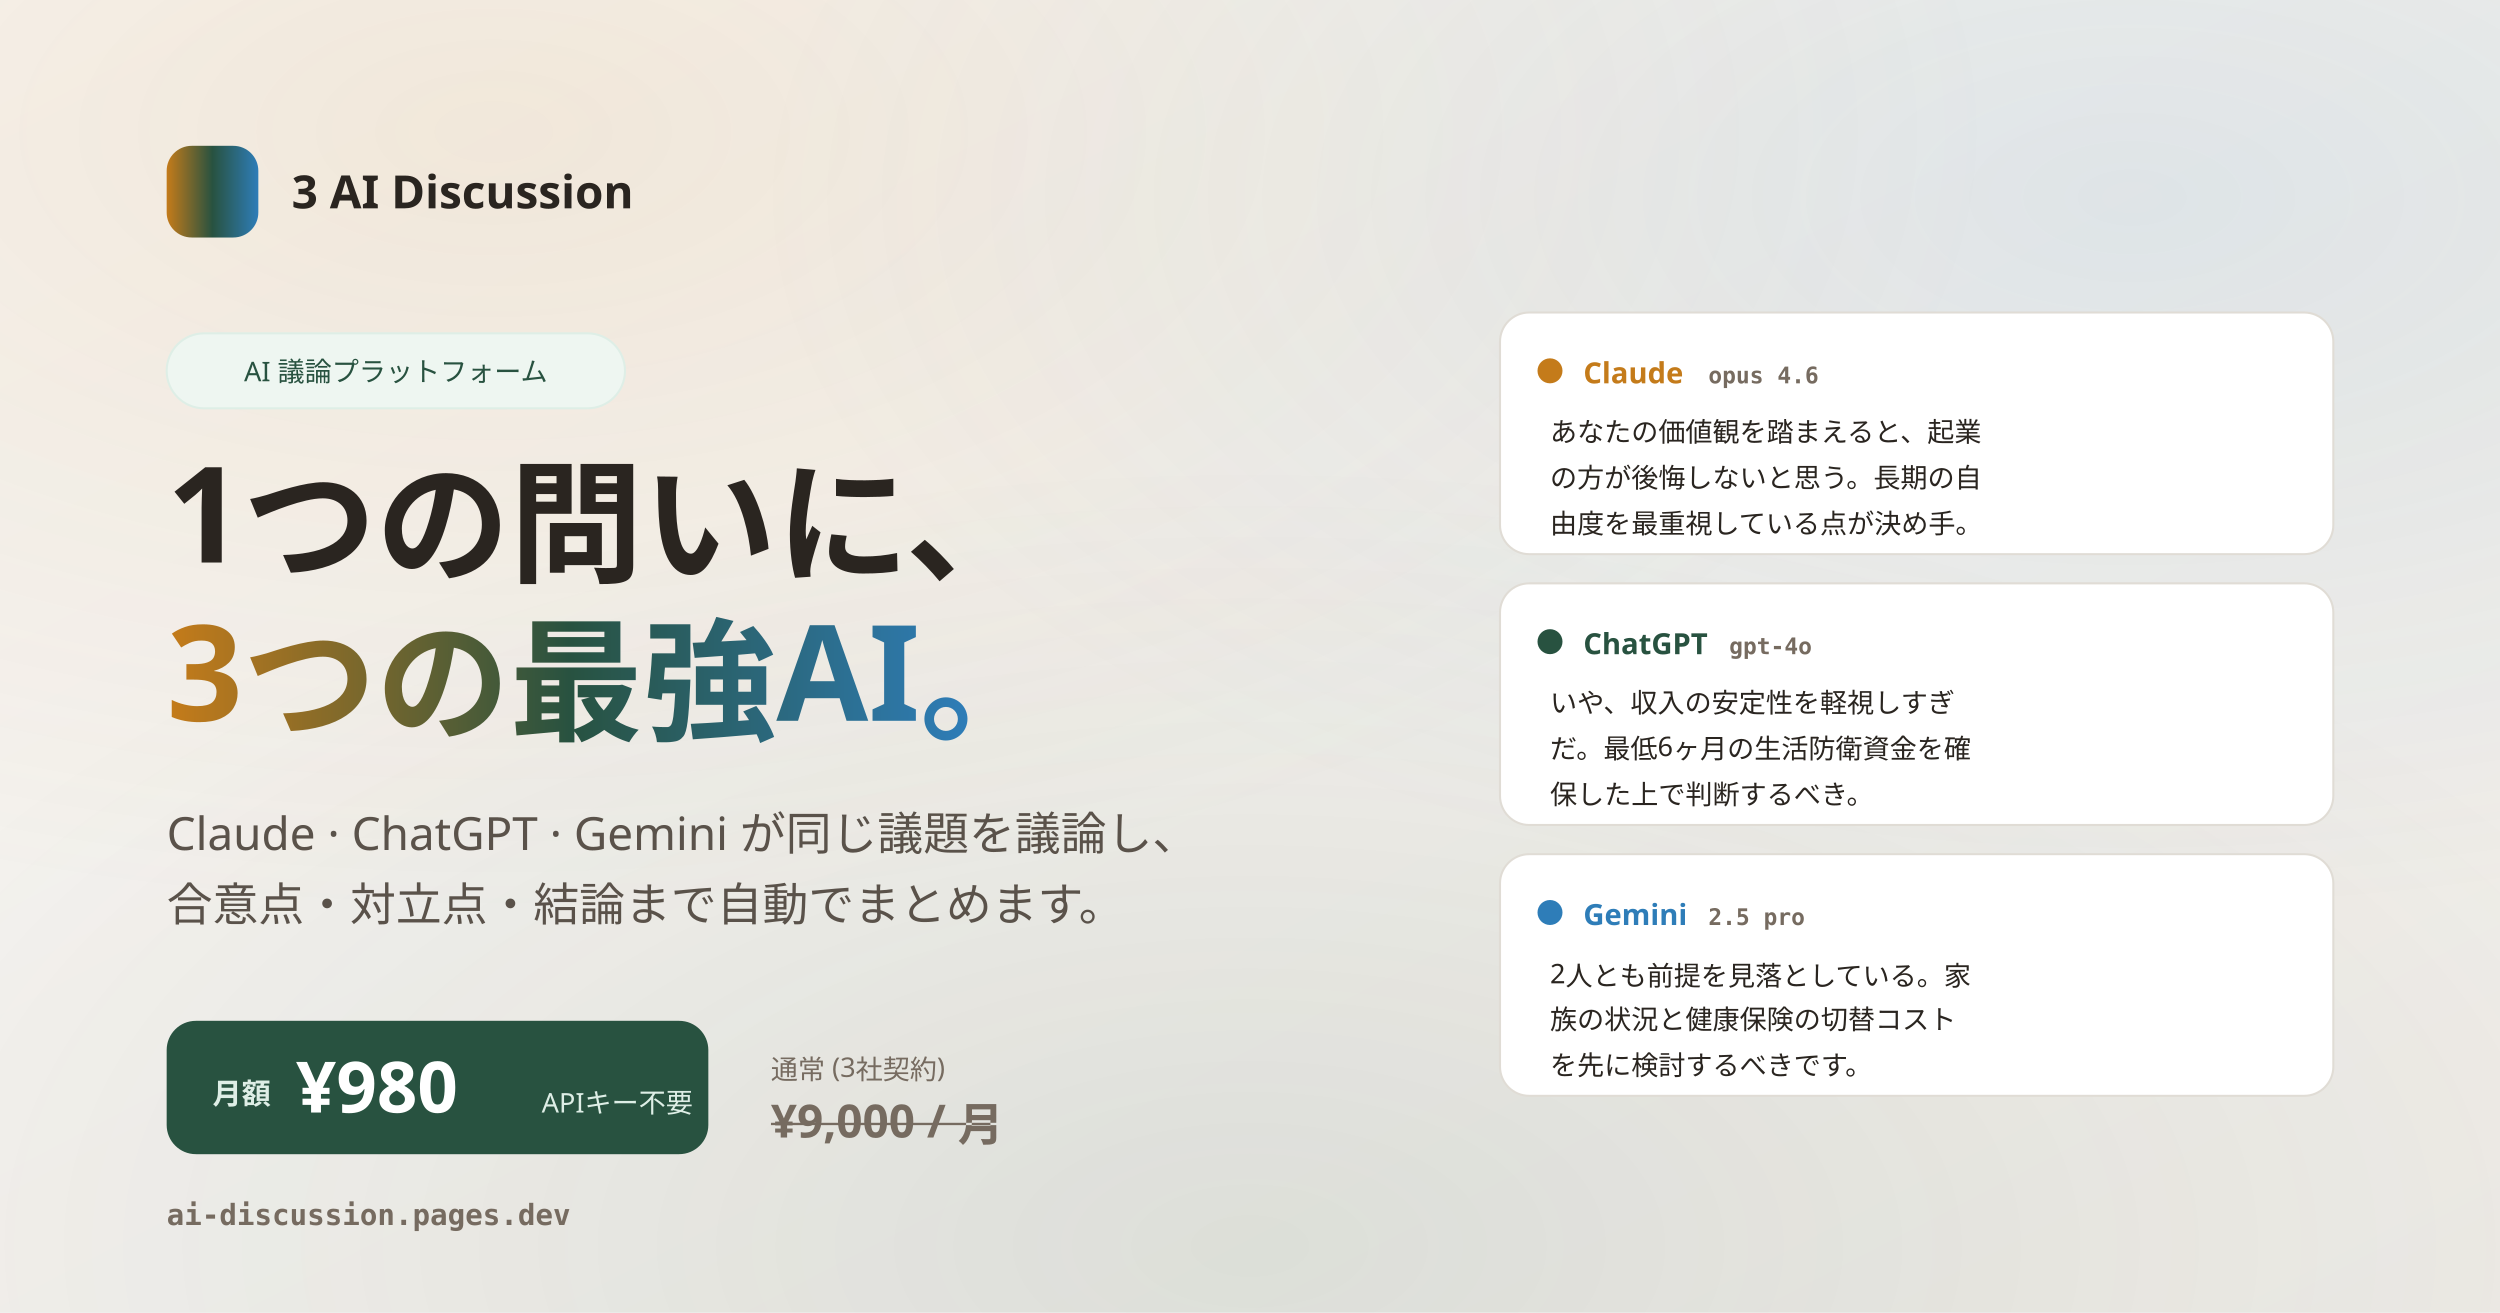
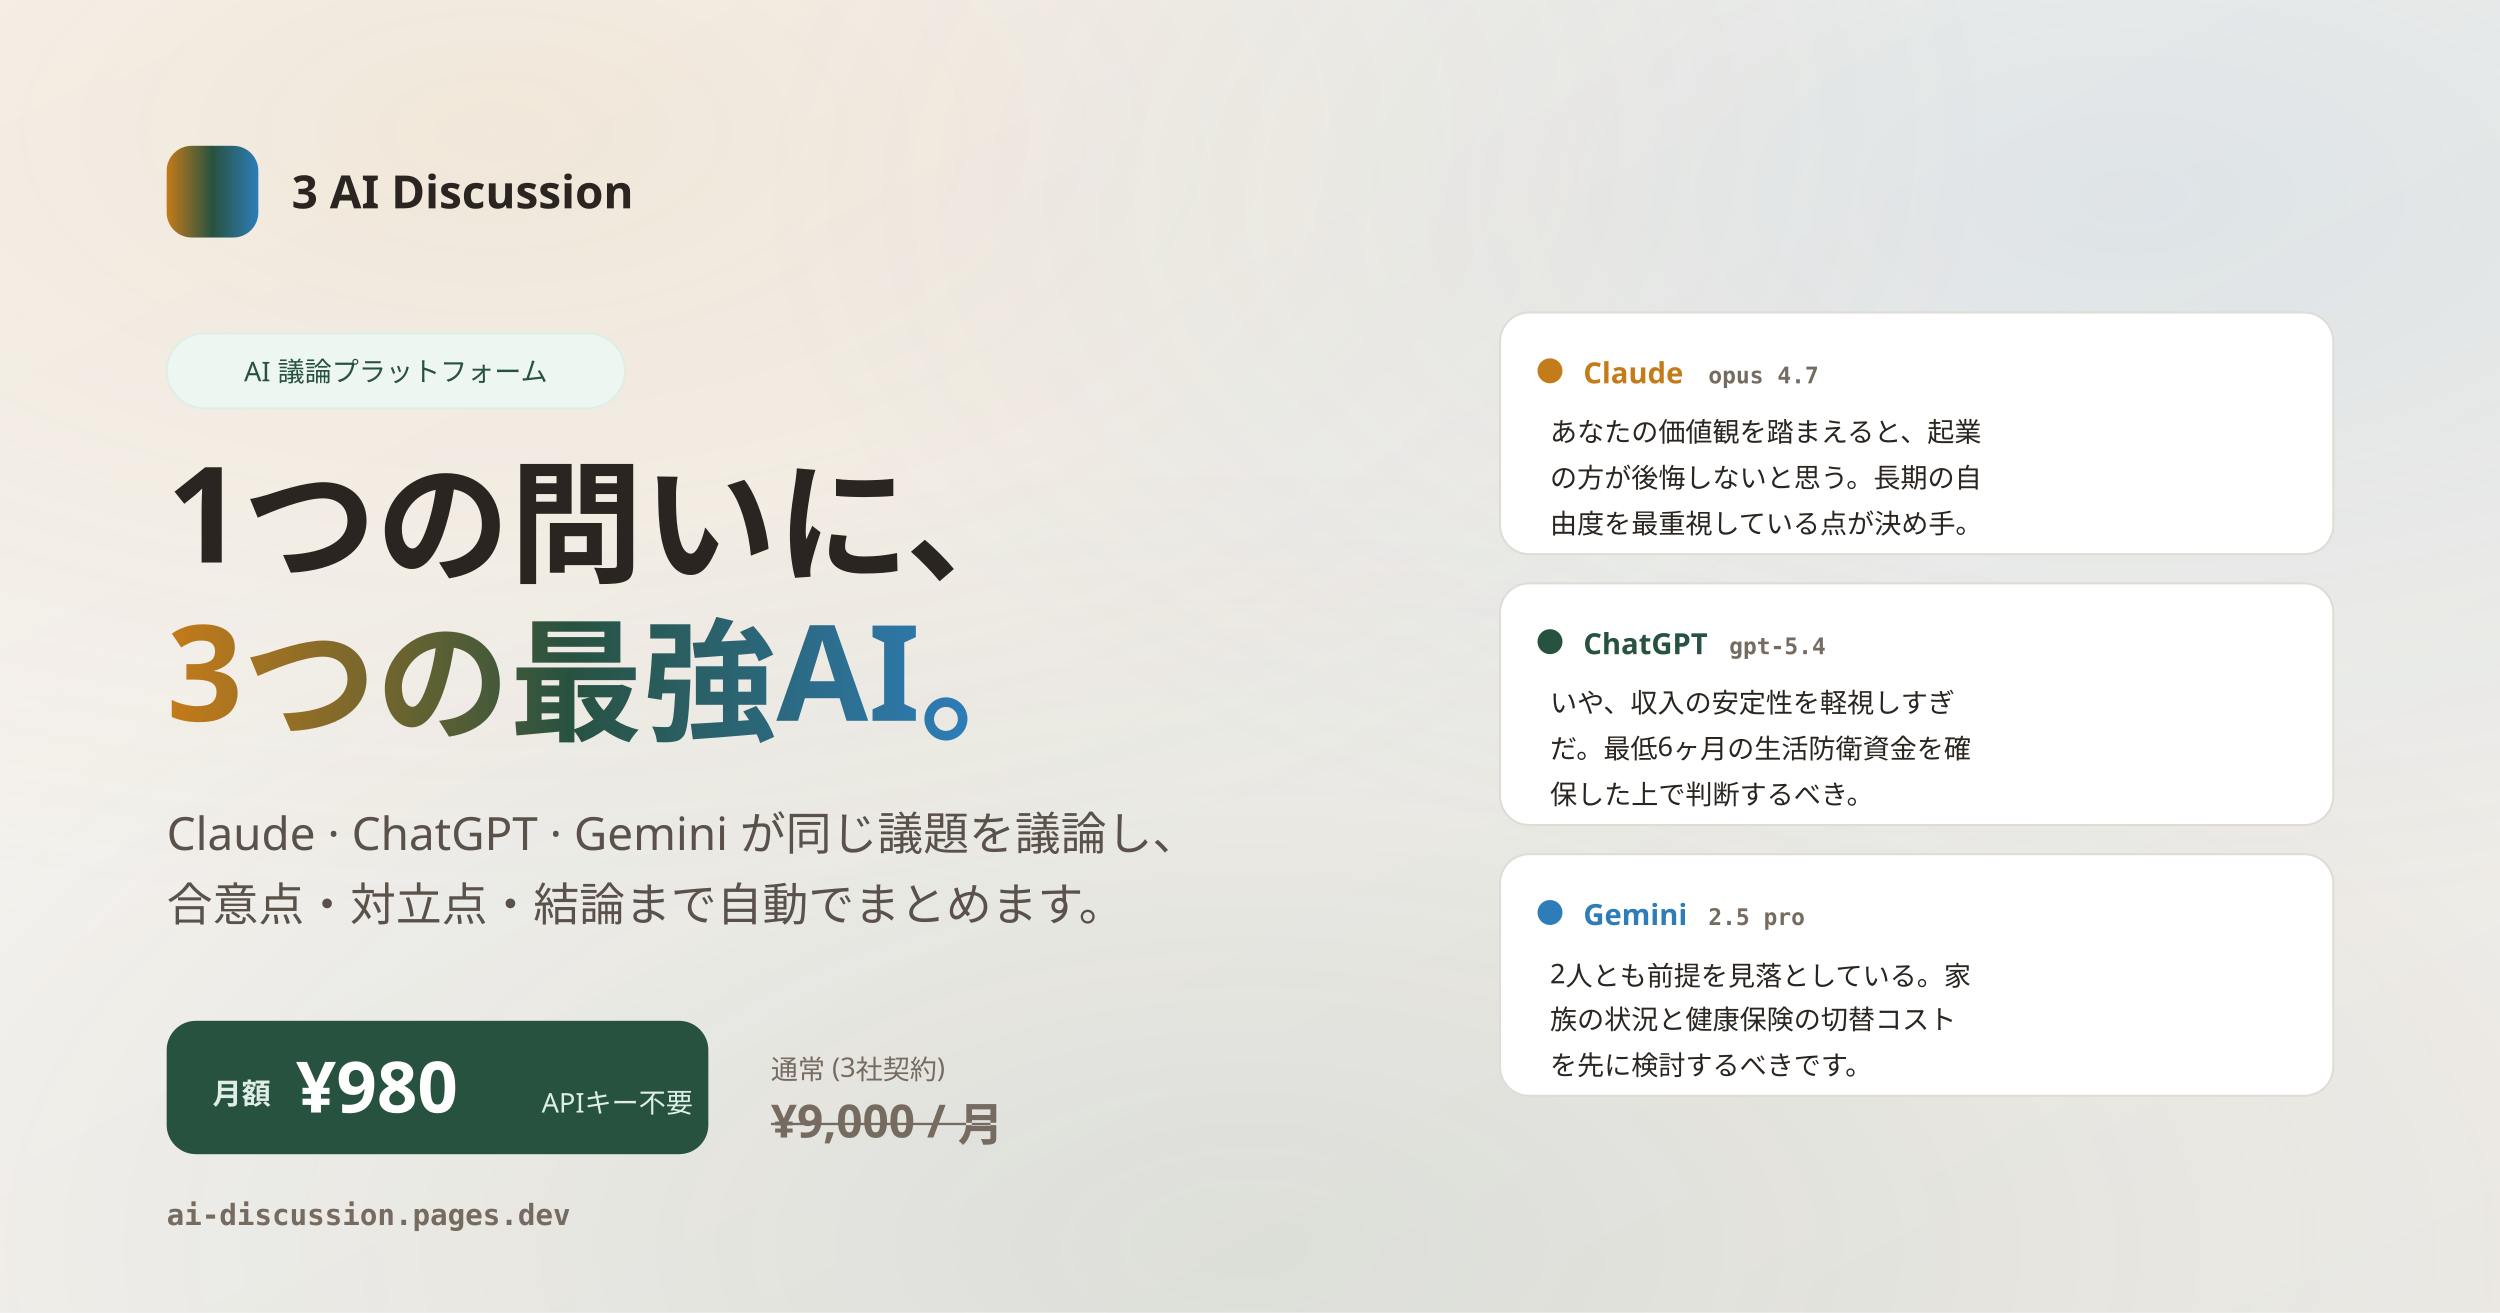
<svg xmlns="http://www.w3.org/2000/svg" width="1200" height="630" viewBox="0 0 1200 630">
  <defs>
    <linearGradient id="bg" x1="0" y1="0" x2="1" y2="1">
      <stop offset="0" stop-color="#f7f5f2" />
      <stop offset="1" stop-color="#eeebe6" />
    </linearGradient>
    <linearGradient id="brand" x1="0" y1="0" x2="1" y2="0">
      <stop offset="0" stop-color="#c47b1a" />
      <stop offset="0.5" stop-color="#285240" />
      <stop offset="1" stop-color="#2e7db8" />
    </linearGradient>
    <radialGradient id="glow1" cx="0.2" cy="0.1" r="0.6">
      <stop offset="0" stop-color="#c47b1a" stop-opacity="0.10" />
      <stop offset="1" stop-color="#c47b1a" stop-opacity="0" />
    </radialGradient>
    <radialGradient id="glow2" cx="0.85" cy="0.15" r="0.55">
      <stop offset="0" stop-color="#2e7db8" stop-opacity="0.10" />
      <stop offset="1" stop-color="#2e7db8" stop-opacity="0" />
    </radialGradient>
    <radialGradient id="glow3" cx="0.5" cy="0.95" r="0.6">
      <stop offset="0" stop-color="#285240" stop-opacity="0.10" />
      <stop offset="1" stop-color="#285240" stop-opacity="0" />
    </radialGradient>
    <style>
      .h1 { font-family: 'Noto Sans JP','Hiragino Sans','Yu Gothic UI','DM Sans',sans-serif; font-weight: 700; }
      .h2 { font-family: 'DM Sans','Noto Sans JP',sans-serif; font-weight: 600; }
      .body { font-family: 'Noto Sans JP','Hiragino Sans',sans-serif; font-weight: 500; }
      .mono { font-family: 'SFMono-Regular','Menlo','Consolas',monospace; font-weight: 600; }
    </style>
  </defs>
  <rect width="1200" height="630" fill="url(#bg)" />
  <rect width="1200" height="630" fill="url(#glow1)" />
  <rect width="1200" height="630" fill="url(#glow2)" />
  <rect width="1200" height="630" fill="url(#glow3)" />
  <g transform="translate(80, 70)">
    <rect width="44" height="44" rx="12" fill="url(#brand)" />
    <text x="60" y="30" class="h2" font-size="22" fill="#2a2520">3 AI Discussion</text>
  </g>
  <g transform="translate(80, 160)">
    <rect width="220" height="36" rx="18" fill="#eef6f1" stroke="#deeee6" />
    <text x="110" y="23" class="body" font-size="13" fill="#285240" text-anchor="middle">AI 議論プラットフォーム</text>
  </g>
  <text x="80" y="270" class="h1" font-size="64" fill="#2a2520">1つの問いに、</text>
  <text x="80" y="346" class="h1" font-size="64" fill="url(#brand)">3つの最強AI。</text>
  <text x="80" y="408" class="body" font-size="22" fill="#5a524a">Claude · ChatGPT · Gemini が同じ議題を議論し、</text>
  <text x="80" y="442" class="body" font-size="22" fill="#5a524a">合意点・対立点・結論まで自動でまとめます。</text>
  <g transform="translate(80, 490)">
    <rect width="260" height="64" rx="14" fill="#285240" />
    <text x="22" y="40" class="h2" font-size="14" fill="#deeee6">月額</text>
    <text x="62" y="44" class="h1" font-size="34" fill="#ffffff">¥980</text>
    <text x="180" y="44" class="body" font-size="13" fill="#deeee6">APIキー不要</text>
  </g>
  <g transform="translate(370, 490)">
    <text x="0" y="28" class="body" font-size="13" fill="#766b60">通常 (3社契約)</text>
    <text x="0" y="56" class="h2" font-size="22" fill="#766b60" text-decoration="line-through">¥9,000 / 月</text>
  </g>
  <g transform="translate(720, 150)">
    <g>
      <rect width="400" height="116" rx="14" fill="#ffffff" stroke="#e0dcd5" />
      <circle cx="24" cy="28" r="6" fill="#c47b1a" />
      <text x="40" y="34" class="h2" font-size="14" fill="#c47b1a">Claude</text>
-       <text x="100" y="34" class="mono" font-size="11" fill="#766b60">opus 4.6</text>
+       <text x="100" y="34" class="mono" font-size="11" fill="#766b60">opus 4.7</text>
      <text x="24" y="62" class="body" font-size="13" fill="#2a2520">あなたの価値観を踏まえると、起業</text>
      <text x="24" y="84" class="body" font-size="13" fill="#2a2520">の方が後悔しないと思う。長期の自</text>
      <text x="24" y="106" class="body" font-size="13" fill="#2a2520">由度を最重視している点が決め手。</text>
    </g>
    <g transform="translate(0, 130)">
      <rect width="400" height="116" rx="14" fill="#ffffff" stroke="#e0dcd5" />
      <circle cx="24" cy="28" r="6" fill="#285240" />
      <text x="40" y="34" class="h2" font-size="14" fill="#285240">ChatGPT</text>
-       <text x="110" y="34" class="mono" font-size="11" fill="#766b60">gpt-4o</text>
+       <text x="110" y="34" class="mono" font-size="11" fill="#766b60">gpt-5.4</text>
      <text x="24" y="62" class="body" font-size="13" fill="#2a2520">いや、収入の安定性を軽視しすぎ</text>
      <text x="24" y="84" class="body" font-size="13" fill="#2a2520">だ。最低6ヶ月の生活防衛資金を確</text>
      <text x="24" y="106" class="body" font-size="13" fill="#2a2520">保した上で判断するべき。</text>
    </g>
    <g transform="translate(0, 260)">
      <rect width="400" height="116" rx="14" fill="#ffffff" stroke="#e0dcd5" />
      <circle cx="24" cy="28" r="6" fill="#2e7db8" />
      <text x="40" y="34" class="h2" font-size="14" fill="#2e7db8">Gemini</text>
      <text x="100" y="34" class="mono" font-size="11" fill="#766b60">2.5 pro</text>
      <text x="24" y="62" class="body" font-size="13" fill="#2a2520">2人とも前提を見落としている。家</text>
      <text x="24" y="84" class="body" font-size="13" fill="#2a2520">族の状況と健康保険の切替コスト</text>
      <text x="24" y="106" class="body" font-size="13" fill="#2a2520">を先に検討するべきです。</text>
    </g>
  </g>
  <text x="80" y="588" class="mono" font-size="14" fill="#766b60">ai-discussion.pages.dev</text>
</svg>
